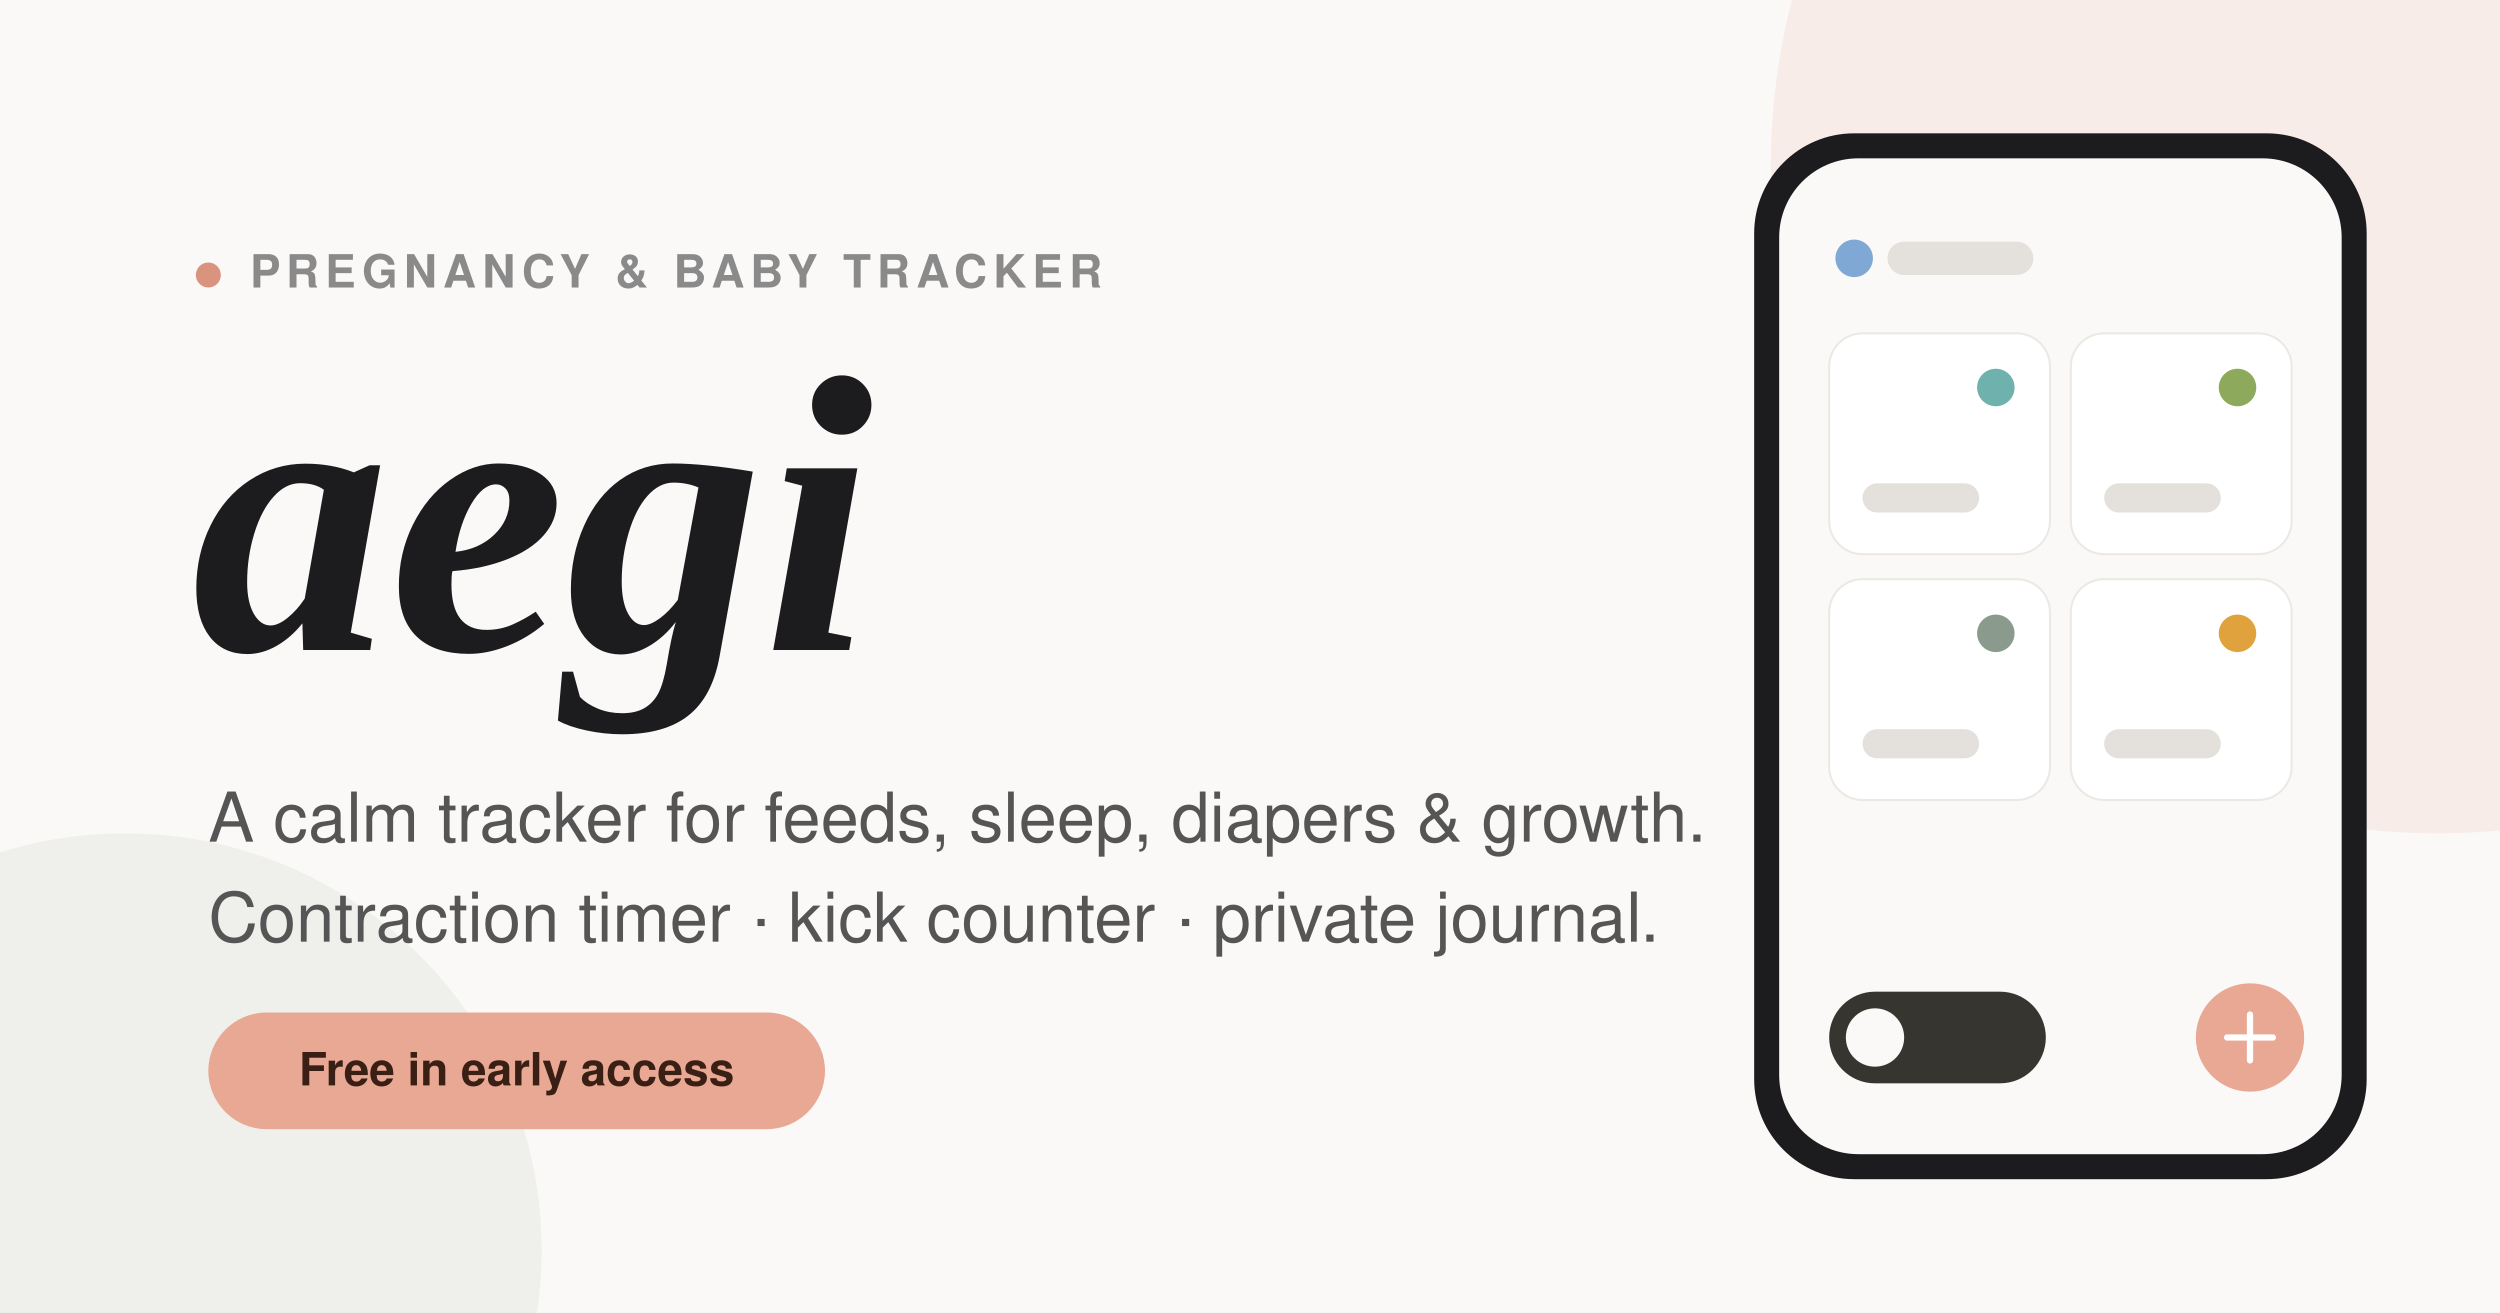
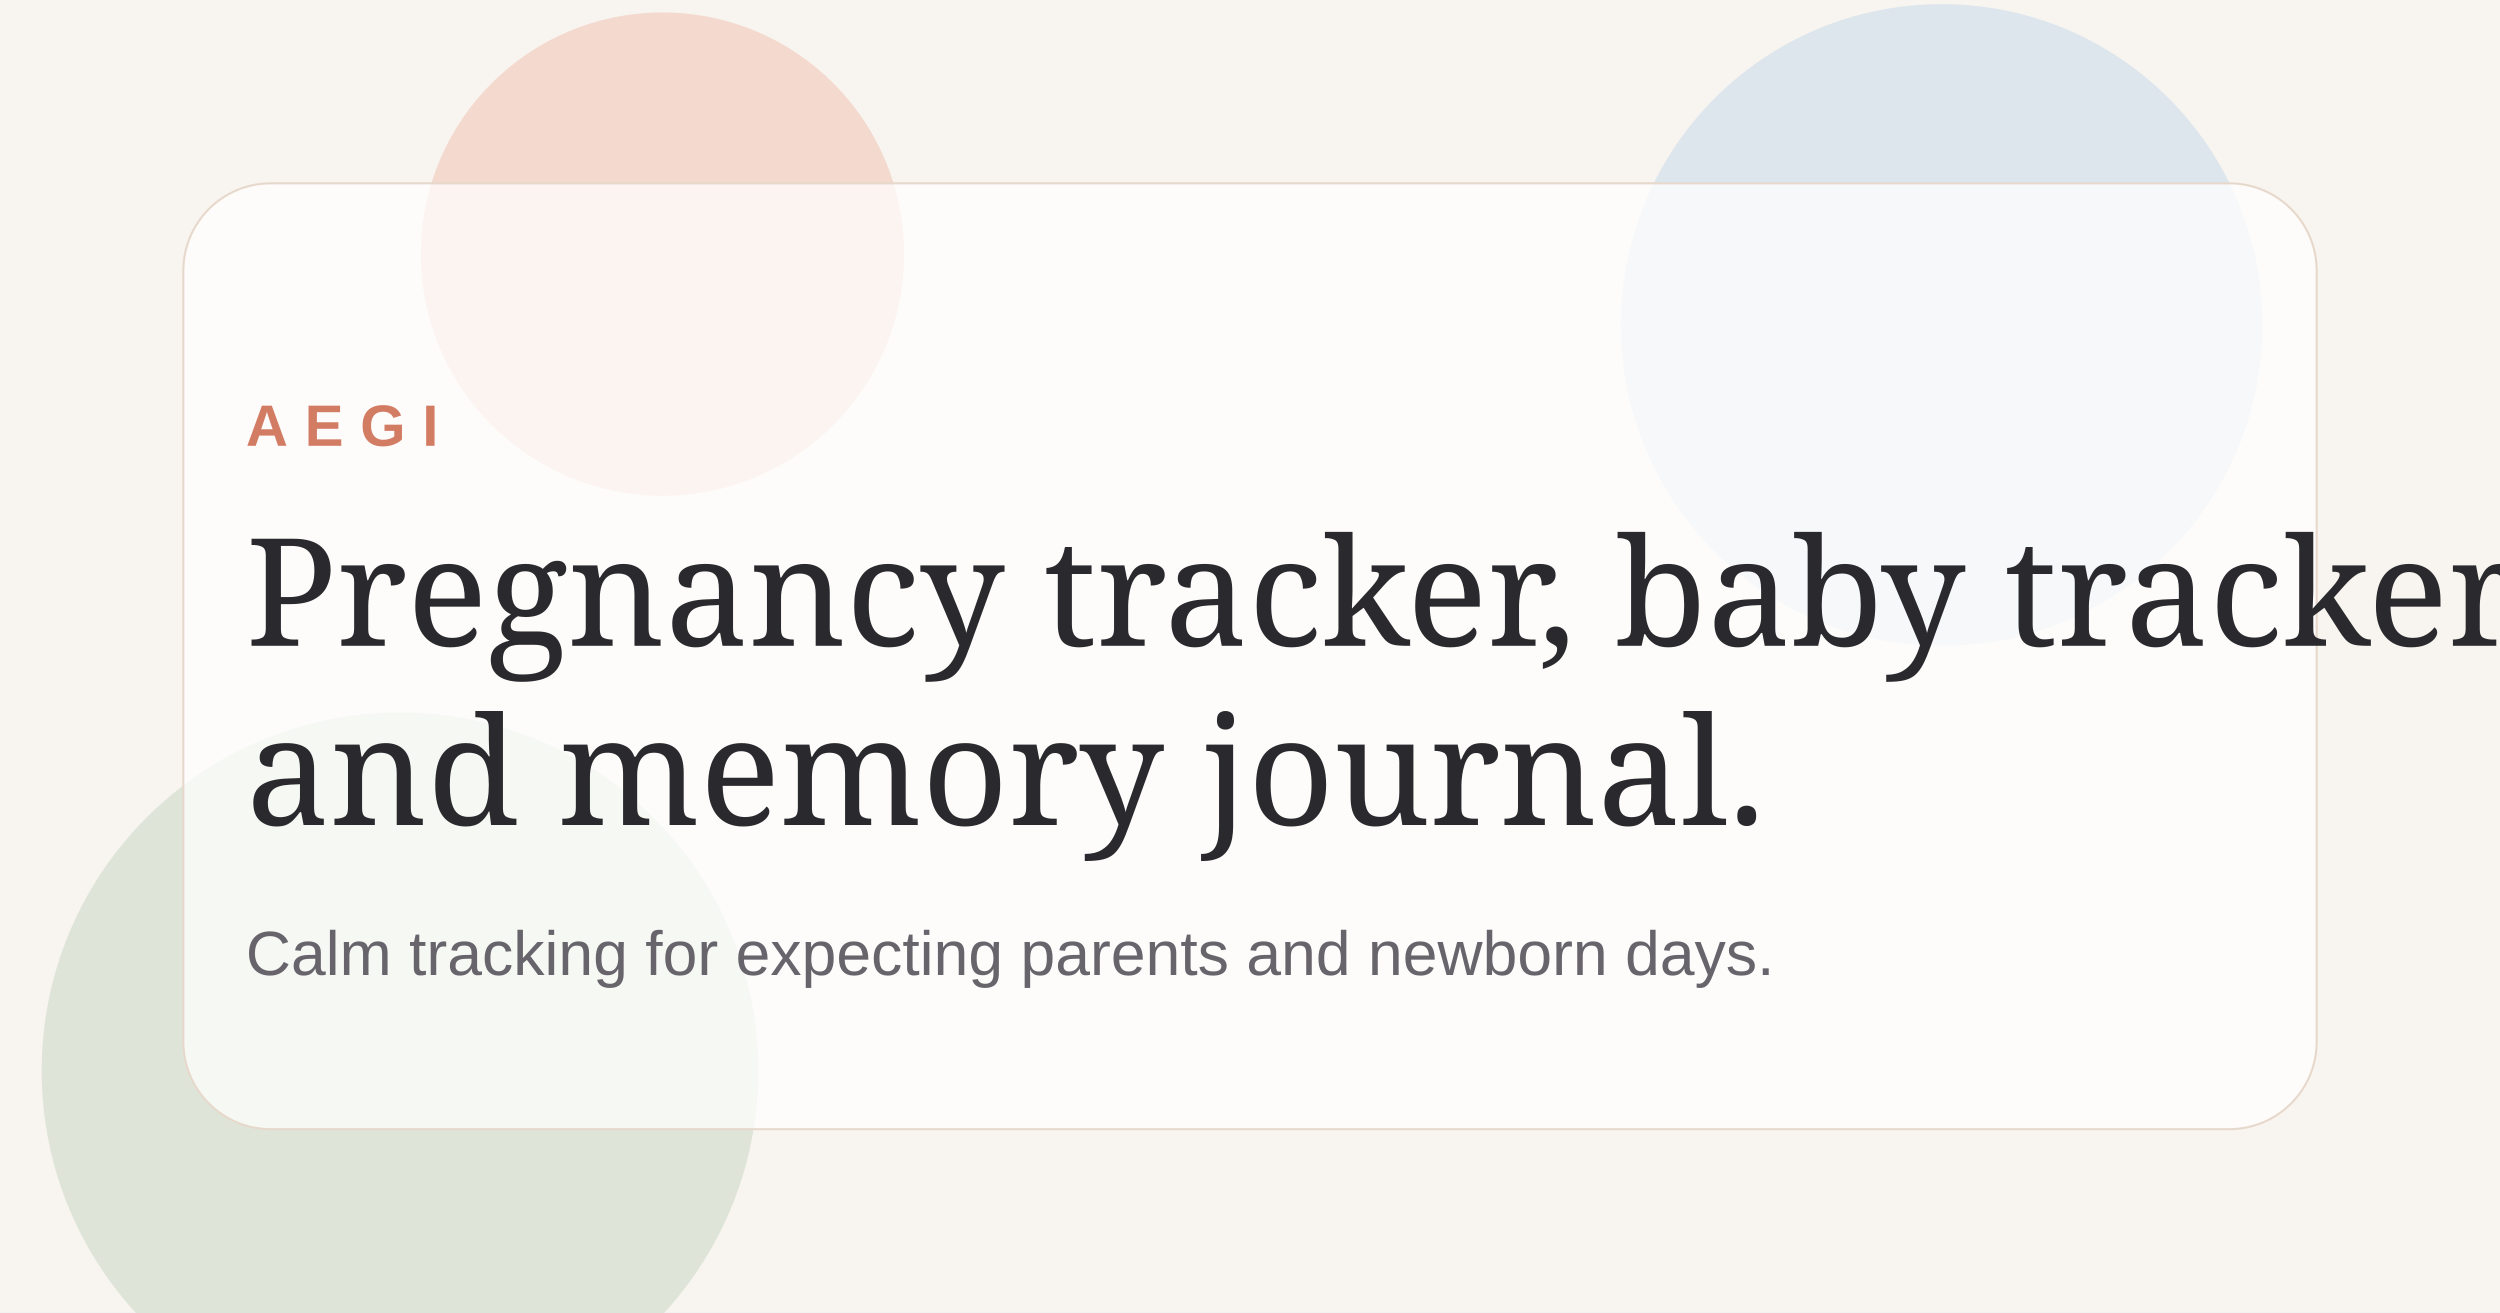
- <svg xmlns="http://www.w3.org/2000/svg" width="1200" height="630" viewBox="0 0 1200 630">
-   <rect width="1200" height="630" fill="#FAF9F7" />
-   <circle cx="1170" cy="80" r="320" fill="#E8A893" opacity="0.16" />
-   <circle cx="60" cy="600" r="200" fill="#C5CDB8" opacity="0.20" />
-   <circle cx="100" cy="132" r="6" fill="#D9937F" />
-   <text x="120" y="138" font-family="Helvetica, Arial, sans-serif" font-size="22" font-weight="600" letter-spacing="3" fill="#8A8A8A">PREGNANCY &amp; BABY TRACKER</text>
-   <text x="92" y="312" font-family="Georgia, 'Times New Roman', serif" font-style="italic" font-size="190" font-weight="700" fill="#1C1C1E">aegi</text>
-   <text x="100" y="404" font-family="Helvetica, Arial, sans-serif" font-size="33" fill="#555555">A calm tracker for feeds, sleep, diapers &amp; growth.</text>
-   <text x="100" y="452" font-family="Helvetica, Arial, sans-serif" font-size="33" fill="#555555">Contraction timer · kick counter · private journal.</text>
-   <rect x="100" y="486" width="296" height="56" rx="28" fill="#E8A893" />
-   <text x="248" y="521" font-family="Helvetica, Arial, sans-serif" font-size="22" font-weight="600" fill="#3A1F15" text-anchor="middle">Free in early access</text>
-   <rect x="842" y="64" width="294" height="502" rx="48" fill="#1C1C1E" />
-   <rect x="854" y="76" width="270" height="478" rx="38" fill="#FAF9F7" />
-   <circle cx="890" cy="124" r="9" fill="#7FA8D4" />
-   <rect x="906" y="116" width="70" height="16" rx="8" fill="#E4E1DC" />
-   <g>
-     <rect x="878" y="160" width="106" height="106" rx="16" fill="#FFFFFF" stroke="#ECE9E4" />
-     <circle cx="958" cy="186" r="9" fill="#6FB1AC" />
-     <rect x="894" y="232" width="56" height="14" rx="7" fill="#E4E1DC" />
-     <rect x="994" y="160" width="106" height="106" rx="16" fill="#FFFFFF" stroke="#ECE9E4" />
-     <circle cx="1074" cy="186" r="9" fill="#8DAA5C" />
-     <rect x="1010" y="232" width="56" height="14" rx="7" fill="#E4E1DC" />
-     <rect x="878" y="278" width="106" height="106" rx="16" fill="#FFFFFF" stroke="#ECE9E4" />
-     <circle cx="958" cy="304" r="9" fill="#8A9B8E" />
-     <rect x="894" y="350" width="56" height="14" rx="7" fill="#E4E1DC" />
-     <rect x="994" y="278" width="106" height="106" rx="16" fill="#FFFFFF" stroke="#ECE9E4" />
-     <circle cx="1074" cy="304" r="9" fill="#E0A23D" />
-     <rect x="1010" y="350" width="56" height="14" rx="7" fill="#E4E1DC" />
-   </g>
-   <rect x="878" y="476" width="104" height="44" rx="22" fill="#36352F" />
-   <circle cx="900" cy="498" r="14" fill="#FAF9F7" />
-   <circle cx="1080" cy="498" r="26" fill="#E8A893" />
-   <path d="M1080 487v22 M1069 498h22" stroke="#FFFFFF" stroke-width="3" stroke-linecap="round" />
+ <svg xmlns="http://www.w3.org/2000/svg" width="1200" height="630" viewBox="0 0 1200 630" fill="none">
+   <rect width="1200" height="630" fill="#F8F4EF" />
+   <circle cx="932" cy="156" r="154" fill="#C6D8EA" fill-opacity="0.55" />
+   <circle cx="192" cy="514" r="172" fill="#C7D7C5" fill-opacity="0.52" />
+   <circle cx="318" cy="122" r="116" fill="#EDB29F" fill-opacity="0.42" />
+   <rect x="88" y="88" width="1024" height="454" rx="42" fill="white" fill-opacity="0.72" stroke="#E7D8CC" />
+   <text x="118" y="214" fill="#D37C64" font-family="Urbanist, Arial, sans-serif" font-size="28" font-weight="700" letter-spacing="8">AEGI</text>
+   <text x="118" y="310" fill="#2A2A2E" font-family="'Source Serif 4', Georgia, serif" font-size="72" font-weight="500">
+     <tspan x="118" dy="0">Pregnancy tracker, baby tracker,</tspan>
+     <tspan x="118" dy="86">and memory journal.</tspan>
+   </text>
+   <text x="118" y="468" fill="#68646B" font-family="Urbanist, Arial, sans-serif" font-size="30">
+     Calm tracking for expecting parents and newborn days.
+   </text>
</svg>
